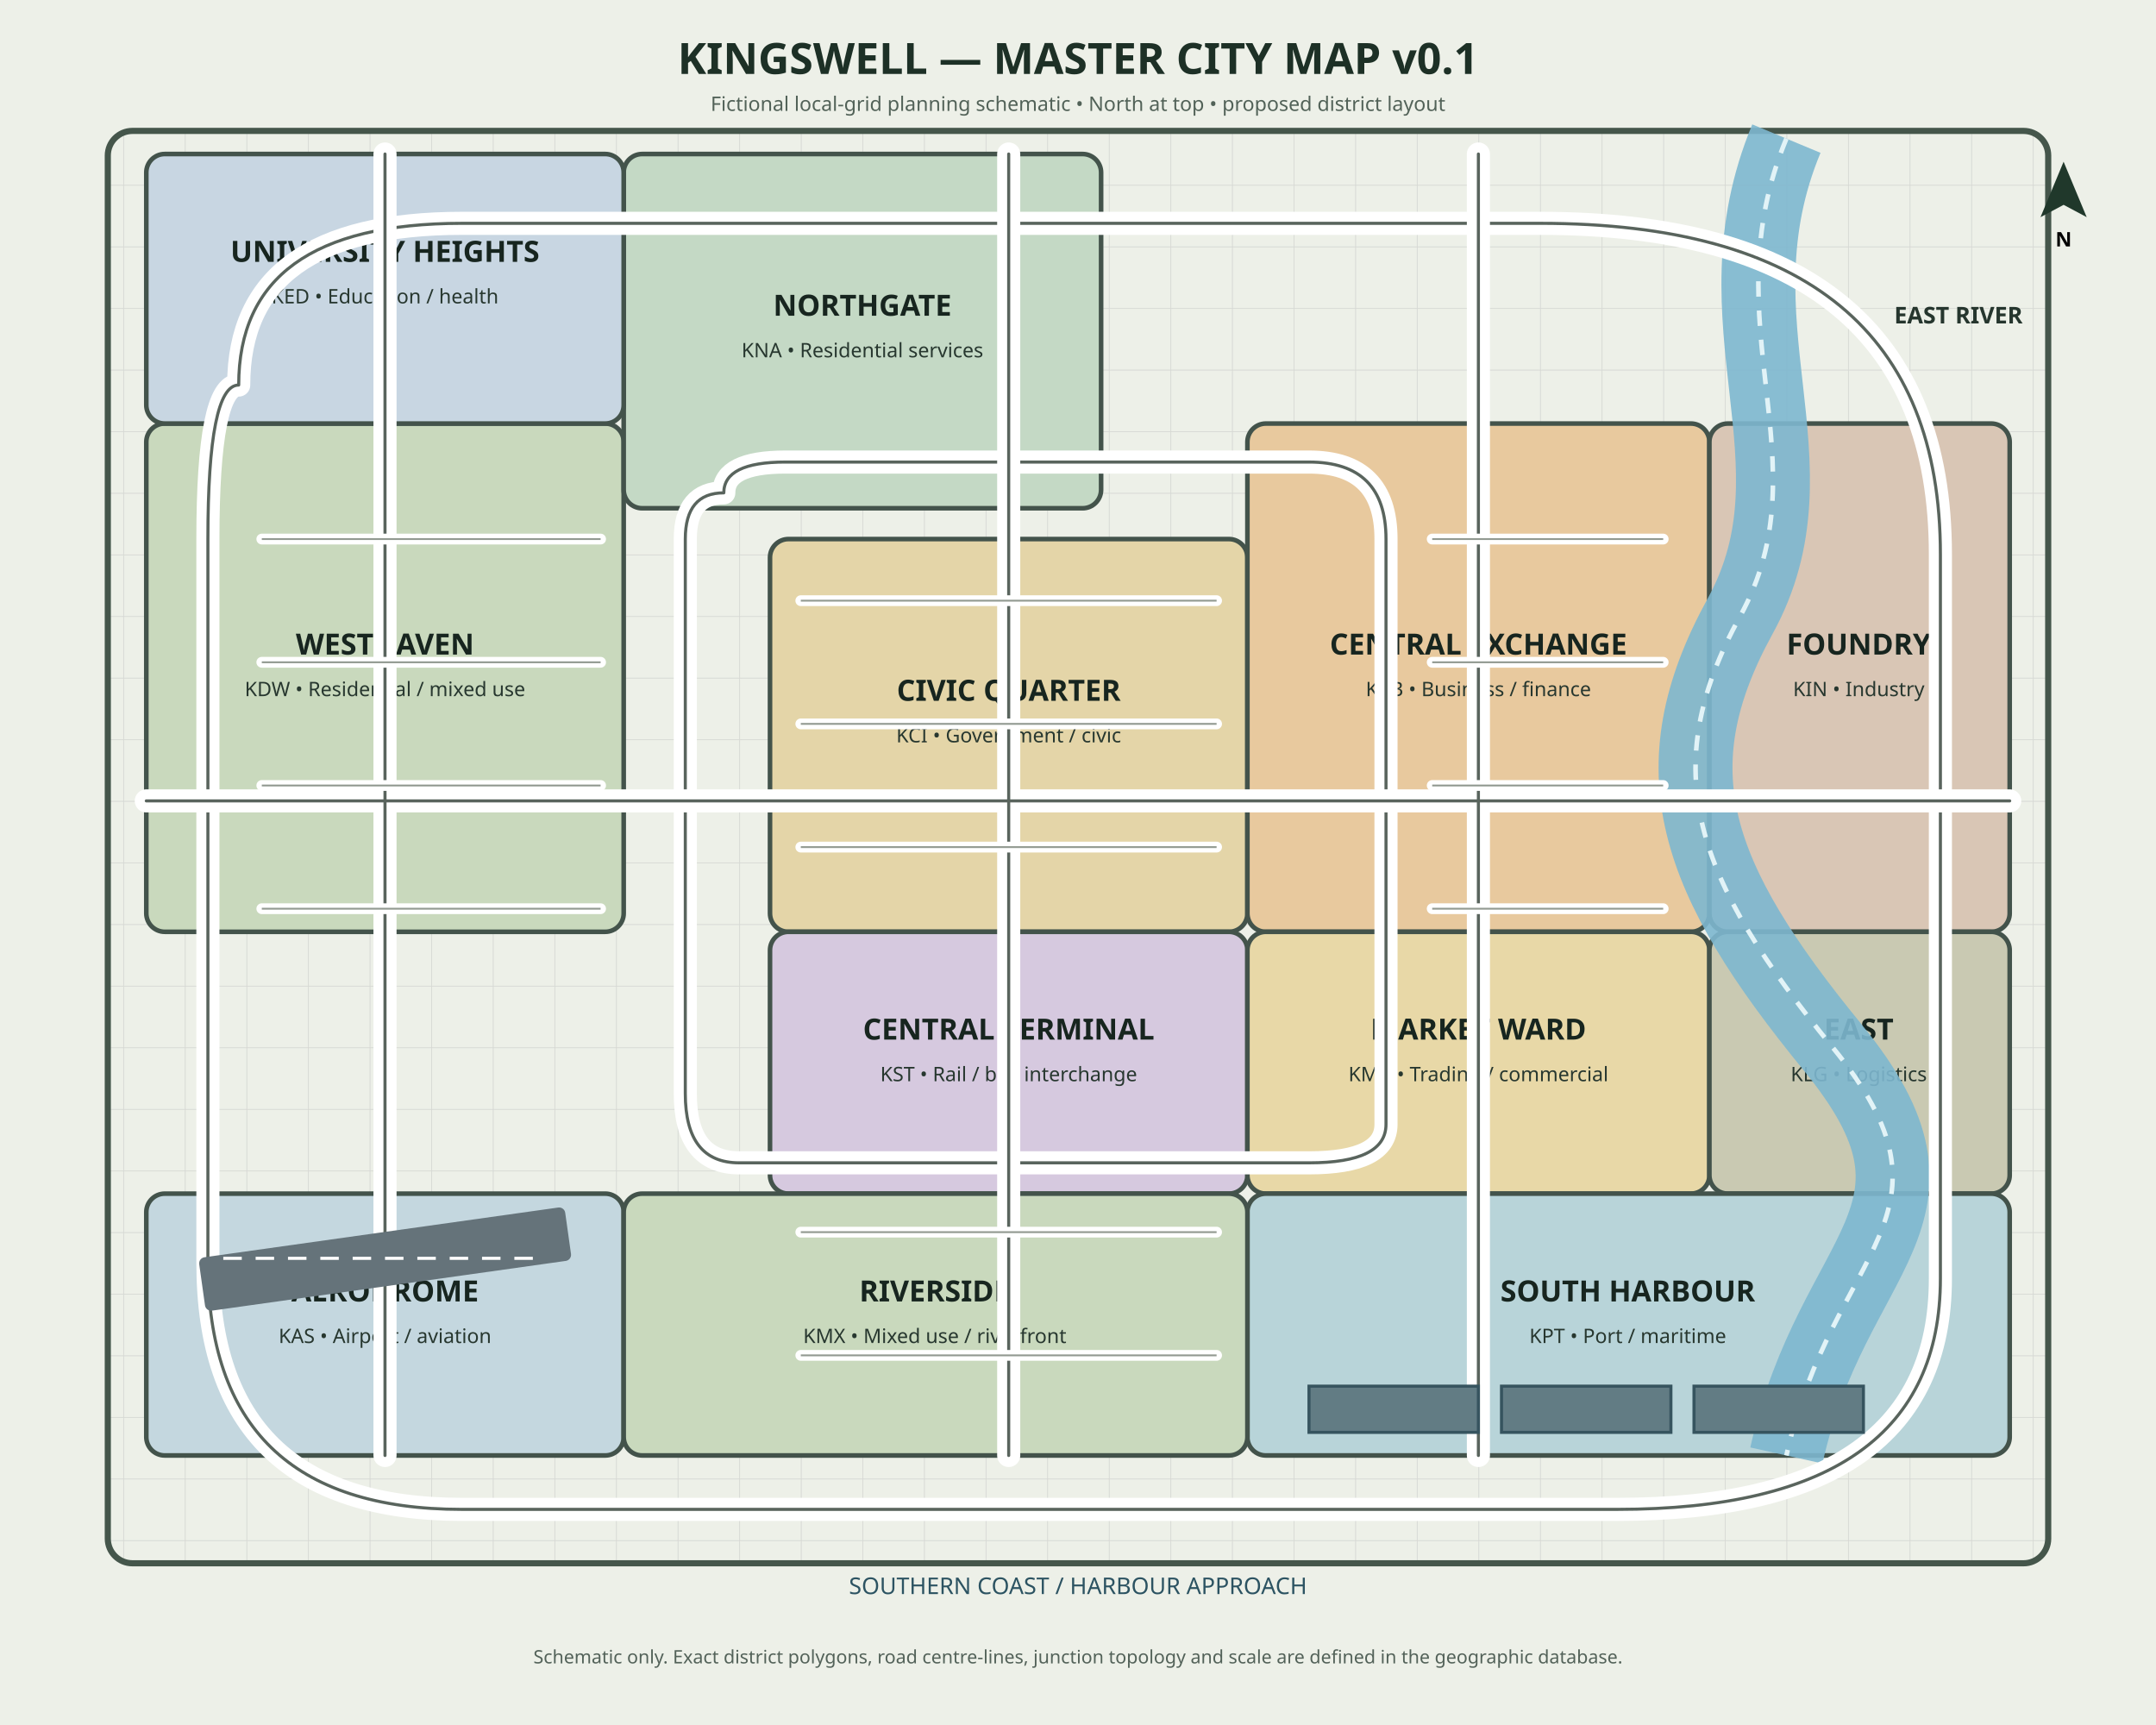
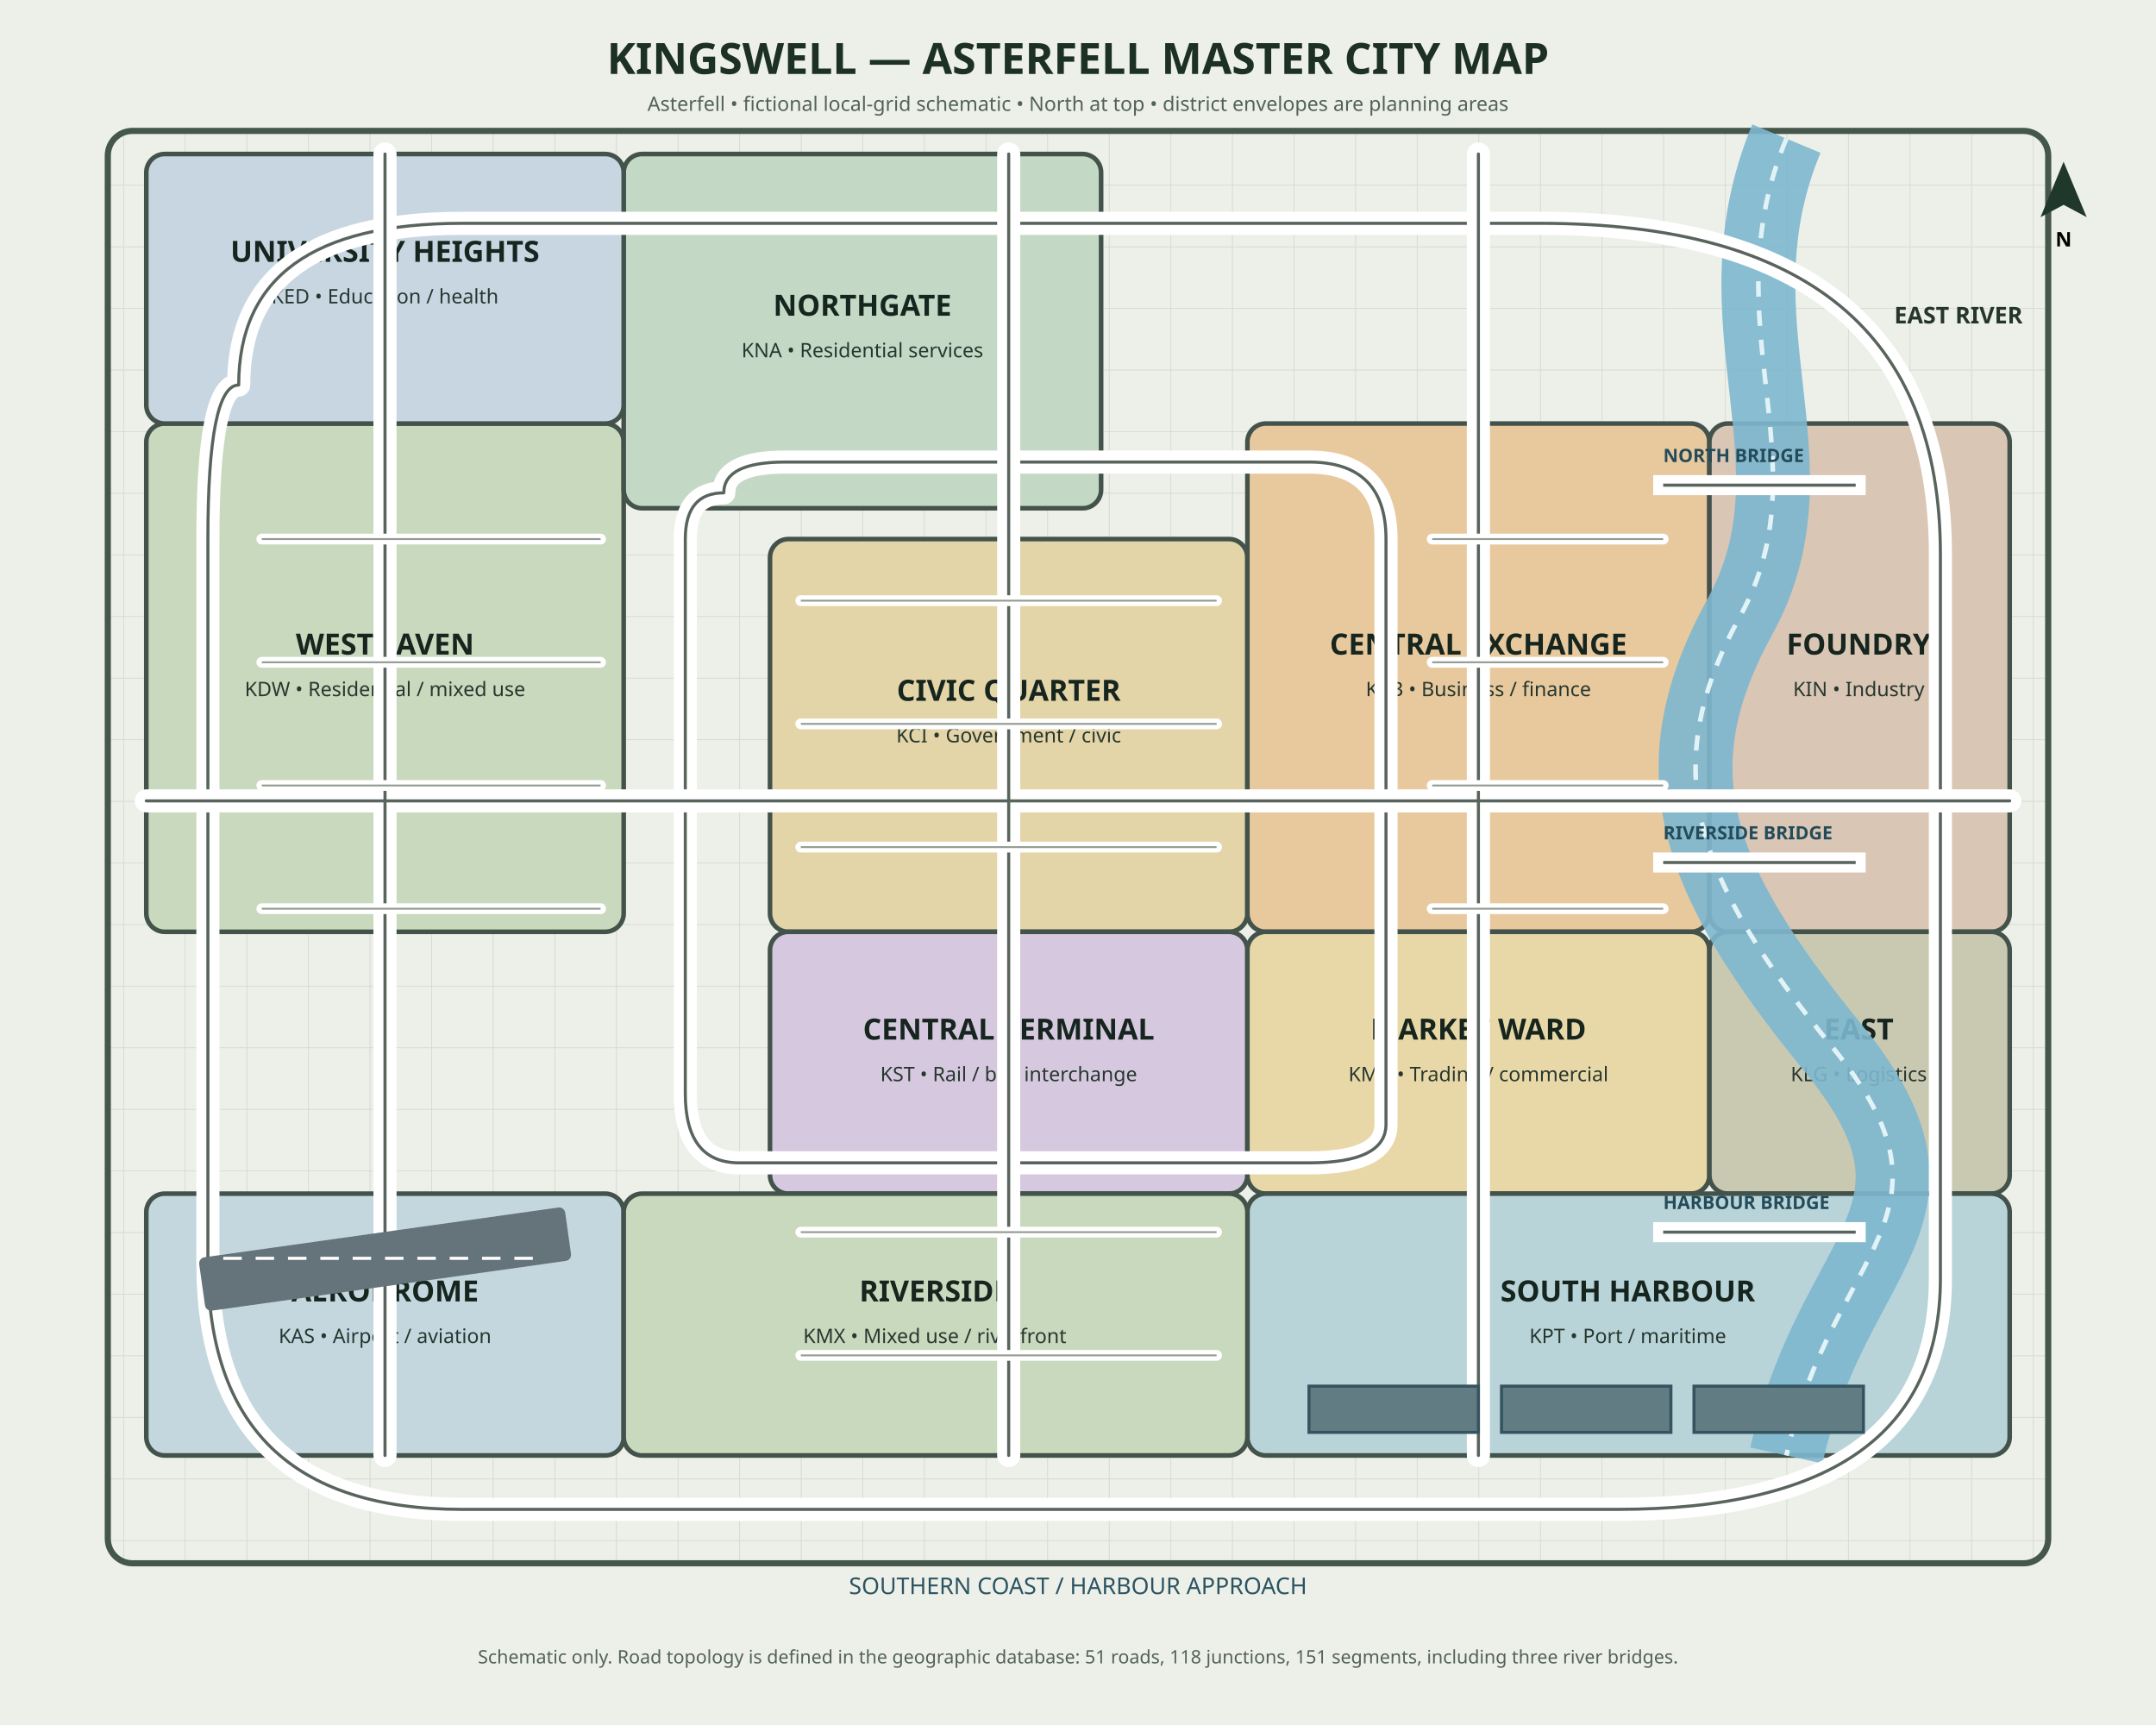
<svg xmlns="http://www.w3.org/2000/svg" width="1400" height="1120" viewBox="0 0 1400 1120" role="img" aria-labelledby="title desc">
  <defs>
    <pattern id="grid" width="40" height="40" patternUnits="userSpaceOnUse">
      <path d="M40 0H0V40" fill="none" stroke="#d7d9d4" stroke-width="1" />
    </pattern>
    <style>
 .district{stroke:#43534b;stroke-width:3;rx:12}
 .name{font:700 19px sans-serif;fill:#17251f;text-anchor:middle}
 .sub{font:13px sans-serif;fill:#27372f;text-anchor:middle}
 .road{fill:none;stroke:#fff;stroke-width:15;stroke-linecap:round;stroke-linejoin:round}
 .roadedge{fill:none;stroke:#59645d;stroke-width:2;stroke-linecap:round;stroke-linejoin:round}
 .minor{fill:none;stroke:#fff;stroke-width:7;stroke-linecap:round}
 .minorEdge{fill:none;stroke:#929a91;stroke-width:1.2}
 .label{font:700 15px sans-serif;fill:#26362e}
 </style>
  </defs>
  <rect width="1400" height="1120" fill="#edf0e8" />
  <rect x="70" y="85" width="1260" height="930" fill="url(#grid)" stroke="#45564b" stroke-width="4" rx="16" />
-   <text x="700" y="48" text-anchor="middle" font-family="sans-serif" font-size="28" font-weight="700" fill="#1d3026">KINGSWELL — MASTER CITY MAP v0.1</text>
-   <text x="700" y="72" text-anchor="middle" font-family="sans-serif" font-size="13" fill="#526258">Fictional local-grid planning schematic • North at top • proposed district layout</text>
+   <text x="700" y="48" text-anchor="middle" font-family="sans-serif" font-size="28" font-weight="700" fill="#1d3026">KINGSWELL — ASTERFELL MASTER CITY MAP</text>
+   <text x="700" y="72" text-anchor="middle" font-family="sans-serif" font-size="13" fill="#526258">Asterfell • fictional local-grid schematic • North at top • district envelopes are planning areas</text>
  <rect class="district" x="95" y="275" width="310" height="330" fill="#c9d9bd" />
  <text class="name" x="250" y="425">WESTHAVEN</text>
  <text class="sub" x="250" y="452">KDW • Residential / mixed use</text>
  <rect class="district" x="405" y="100" width="310" height="230" fill="#c4d9c5" />
  <text class="name" x="560" y="205">NORTHGATE</text>
  <text class="sub" x="560" y="232">KNA • Residential services</text>
  <rect class="district" x="500" y="350" width="310" height="255" fill="#e4d5a8" />
  <text class="name" x="655" y="455">CIVIC QUARTER</text>
  <text class="sub" x="655" y="482">KCI • Government / civic</text>
  <rect class="district" x="810" y="275" width="300" height="330" fill="#e8c99e" />
  <text class="name" x="960" y="425">CENTRAL EXCHANGE</text>
  <text class="sub" x="960" y="452">KCB • Business / finance</text>
  <rect class="district" x="95" y="100" width="310" height="175" fill="#c8d6e2" />
  <text class="name" x="250" y="170">UNIVERSITY HEIGHTS</text>
  <text class="sub" x="250" y="197">KED • Education / health</text>
  <rect class="district" x="500" y="605" width="310" height="170" fill="#d6c9df" />
  <text class="name" x="655" y="675">CENTRAL TERMINAL</text>
  <text class="sub" x="655" y="702">KST • Rail / bus interchange</text>
  <rect class="district" x="810" y="605" width="300" height="170" fill="#e8d8a7" />
  <text class="name" x="960" y="675">MARKET WARD</text>
  <text class="sub" x="960" y="702">KMA • Trading / commercial</text>
  <rect class="district" x="1110" y="275" width="195" height="330" fill="#d9c6b5" />
  <text class="name" x="1207" y="425">FOUNDRY</text>
  <text class="sub" x="1207" y="452">KIN • Industry</text>
  <rect class="district" x="1110" y="605" width="195" height="170" fill="#c9c9b2" />
  <text class="name" x="1207" y="675">EAST</text>
  <text class="sub" x="1207" y="702">KLG • Logistics</text>
  <rect class="district" x="810" y="775" width="495" height="170" fill="#b8d4d9" />
  <text class="name" x="1057" y="845">SOUTH HARBOUR</text>
  <text class="sub" x="1057" y="872">KPT • Port / maritime</text>
  <rect class="district" x="95" y="775" width="310" height="170" fill="#c4d7df" />
  <text class="name" x="250" y="845">AERODROME</text>
  <text class="sub" x="250" y="872">KAS • Airport / aviation</text>
  <rect class="district" x="405" y="775" width="405" height="170" fill="#c9d9bd" />
  <text class="name" x="607" y="845">RIVERSIDE</text>
  <text class="sub" x="607" y="872">KMX • Mixed use / riverfront</text>
  <path d="M1160 90 C1110 210 1185 300 1130 400 S1100 570 1190 680 S1190 810 1160 945" fill="none" stroke="#7db7cf" stroke-width="48" opacity=".9" />
  <path d="M1160 90 C1110 210 1185 300 1130 400 S1100 570 1190 680 S1190 810 1160 945" fill="none" stroke="#e2f3f7" stroke-width="3" stroke-dasharray="10 9" />
  <text x="1230" y="210" class="label" fill="#23556a">EAST RIVER</text>
  <path class="road" d="M155 250 Q155 145 300 145 H1000 Q1260 145 1260 360 V830 Q1260 980 1050 980 H300 Q135 980 135 820 V350 Q135 250 155 250Z" />
  <path class="roadedge" d="M155 250 Q155 145 300 145 H1000 Q1260 145 1260 360 V830 Q1260 980 1050 980 H300 Q135 980 135 820 V350 Q135 250 155 250Z" />
  <path class="road" d="M470 320 Q470 300 510 300 H850 Q900 300 900 350 V730 Q900 755 850 755 H480 Q445 755 445 710 V350 Q445 320 470 320Z" />
  <path class="roadedge" d="M470 320 Q470 300 510 300 H850 Q900 300 900 350 V730 Q900 755 850 755 H480 Q445 755 445 710 V350 Q445 320 470 320Z" />
  <path class="road" d="M655 100 V945 M95 520 H1305 M250 100 V945 M960 100 V945" />
  <path class="roadedge" d="M655 100 V945 M95 520 H1305 M250 100 V945 M960 100 V945" />
  <g class="minor">
    <path d="M170 350H390 M170 430H390 M170 510H390 M170 590H390 M520 390H790 M520 470H790 M520 550H790 M930 350H1080 M930 430H1080 M930 510H1080 M930 590H1080 M520 800H790 M520 880H790" />
  </g>
  <g class="minorEdge">
    <path d="M170 350H390 M170 430H390 M170 510H390 M170 590H390 M520 390H790 M520 470H790 M520 550H790 M930 350H1080 M930 430H1080 M930 510H1080 M930 590H1080 M520 800H790 M520 880H790" />
  </g>
+   <g fill="none" stroke="#fff" stroke-width="13" stroke-linecap="square">
+     <path d="M1080 315H1205 M1080 560H1205 M1080 800H1205" />
+   </g>
+   <g fill="none" stroke="#59645d" stroke-width="2">
+     <path d="M1080 315H1205 M1080 560H1205 M1080 800H1205" />
+   </g>
+   <g font-family="sans-serif" font-size="12" font-weight="700" fill="#244b5a">
+     <text x="1080" y="300">NORTH BRIDGE</text>
+     <text x="1080" y="545">RIVERSIDE BRIDGE</text>
+     <text x="1080" y="785">HARBOUR BRIDGE</text>
+   </g>
  <rect x="130" y="800" width="240" height="35" rx="4" fill="#65737a" transform="rotate(-8 250 817)" />
  <path d="M145 817H355" stroke="#fff" stroke-width="2" stroke-dasharray="12 9" />
  <g fill="#627c84" stroke="#36545f" stroke-width="2">
    <rect x="850" y="900" width="110" height="30" />
    <rect x="975" y="900" width="110" height="30" />
    <rect x="1100" y="900" width="110" height="30" />
  </g>
  <text x="700" y="1035" text-anchor="middle" font-family="sans-serif" font-size="15" fill="#2c5362">SOUTHERN COAST / HARBOUR APPROACH</text>
  <g transform="translate(1325 105)">
    <path d="M0 36L15 0L30 36L15 28Z" fill="#20382b" />
    <text x="15" y="55" text-anchor="middle" font-family="sans-serif" font-size="13" font-weight="bold">N</text>
  </g>
-   <text x="700" y="1080" text-anchor="middle" font-family="sans-serif" font-size="12" fill="#536259">Schematic only. Exact district polygons, road centre-lines, junction topology and scale are defined in the geographic database.</text>
+   <text x="700" y="1080" text-anchor="middle" font-family="sans-serif" font-size="12" fill="#536259">Schematic only. Road topology is defined in the geographic database: 51 roads, 118 junctions, 151 segments, including three river bridges.</text>
</svg>
